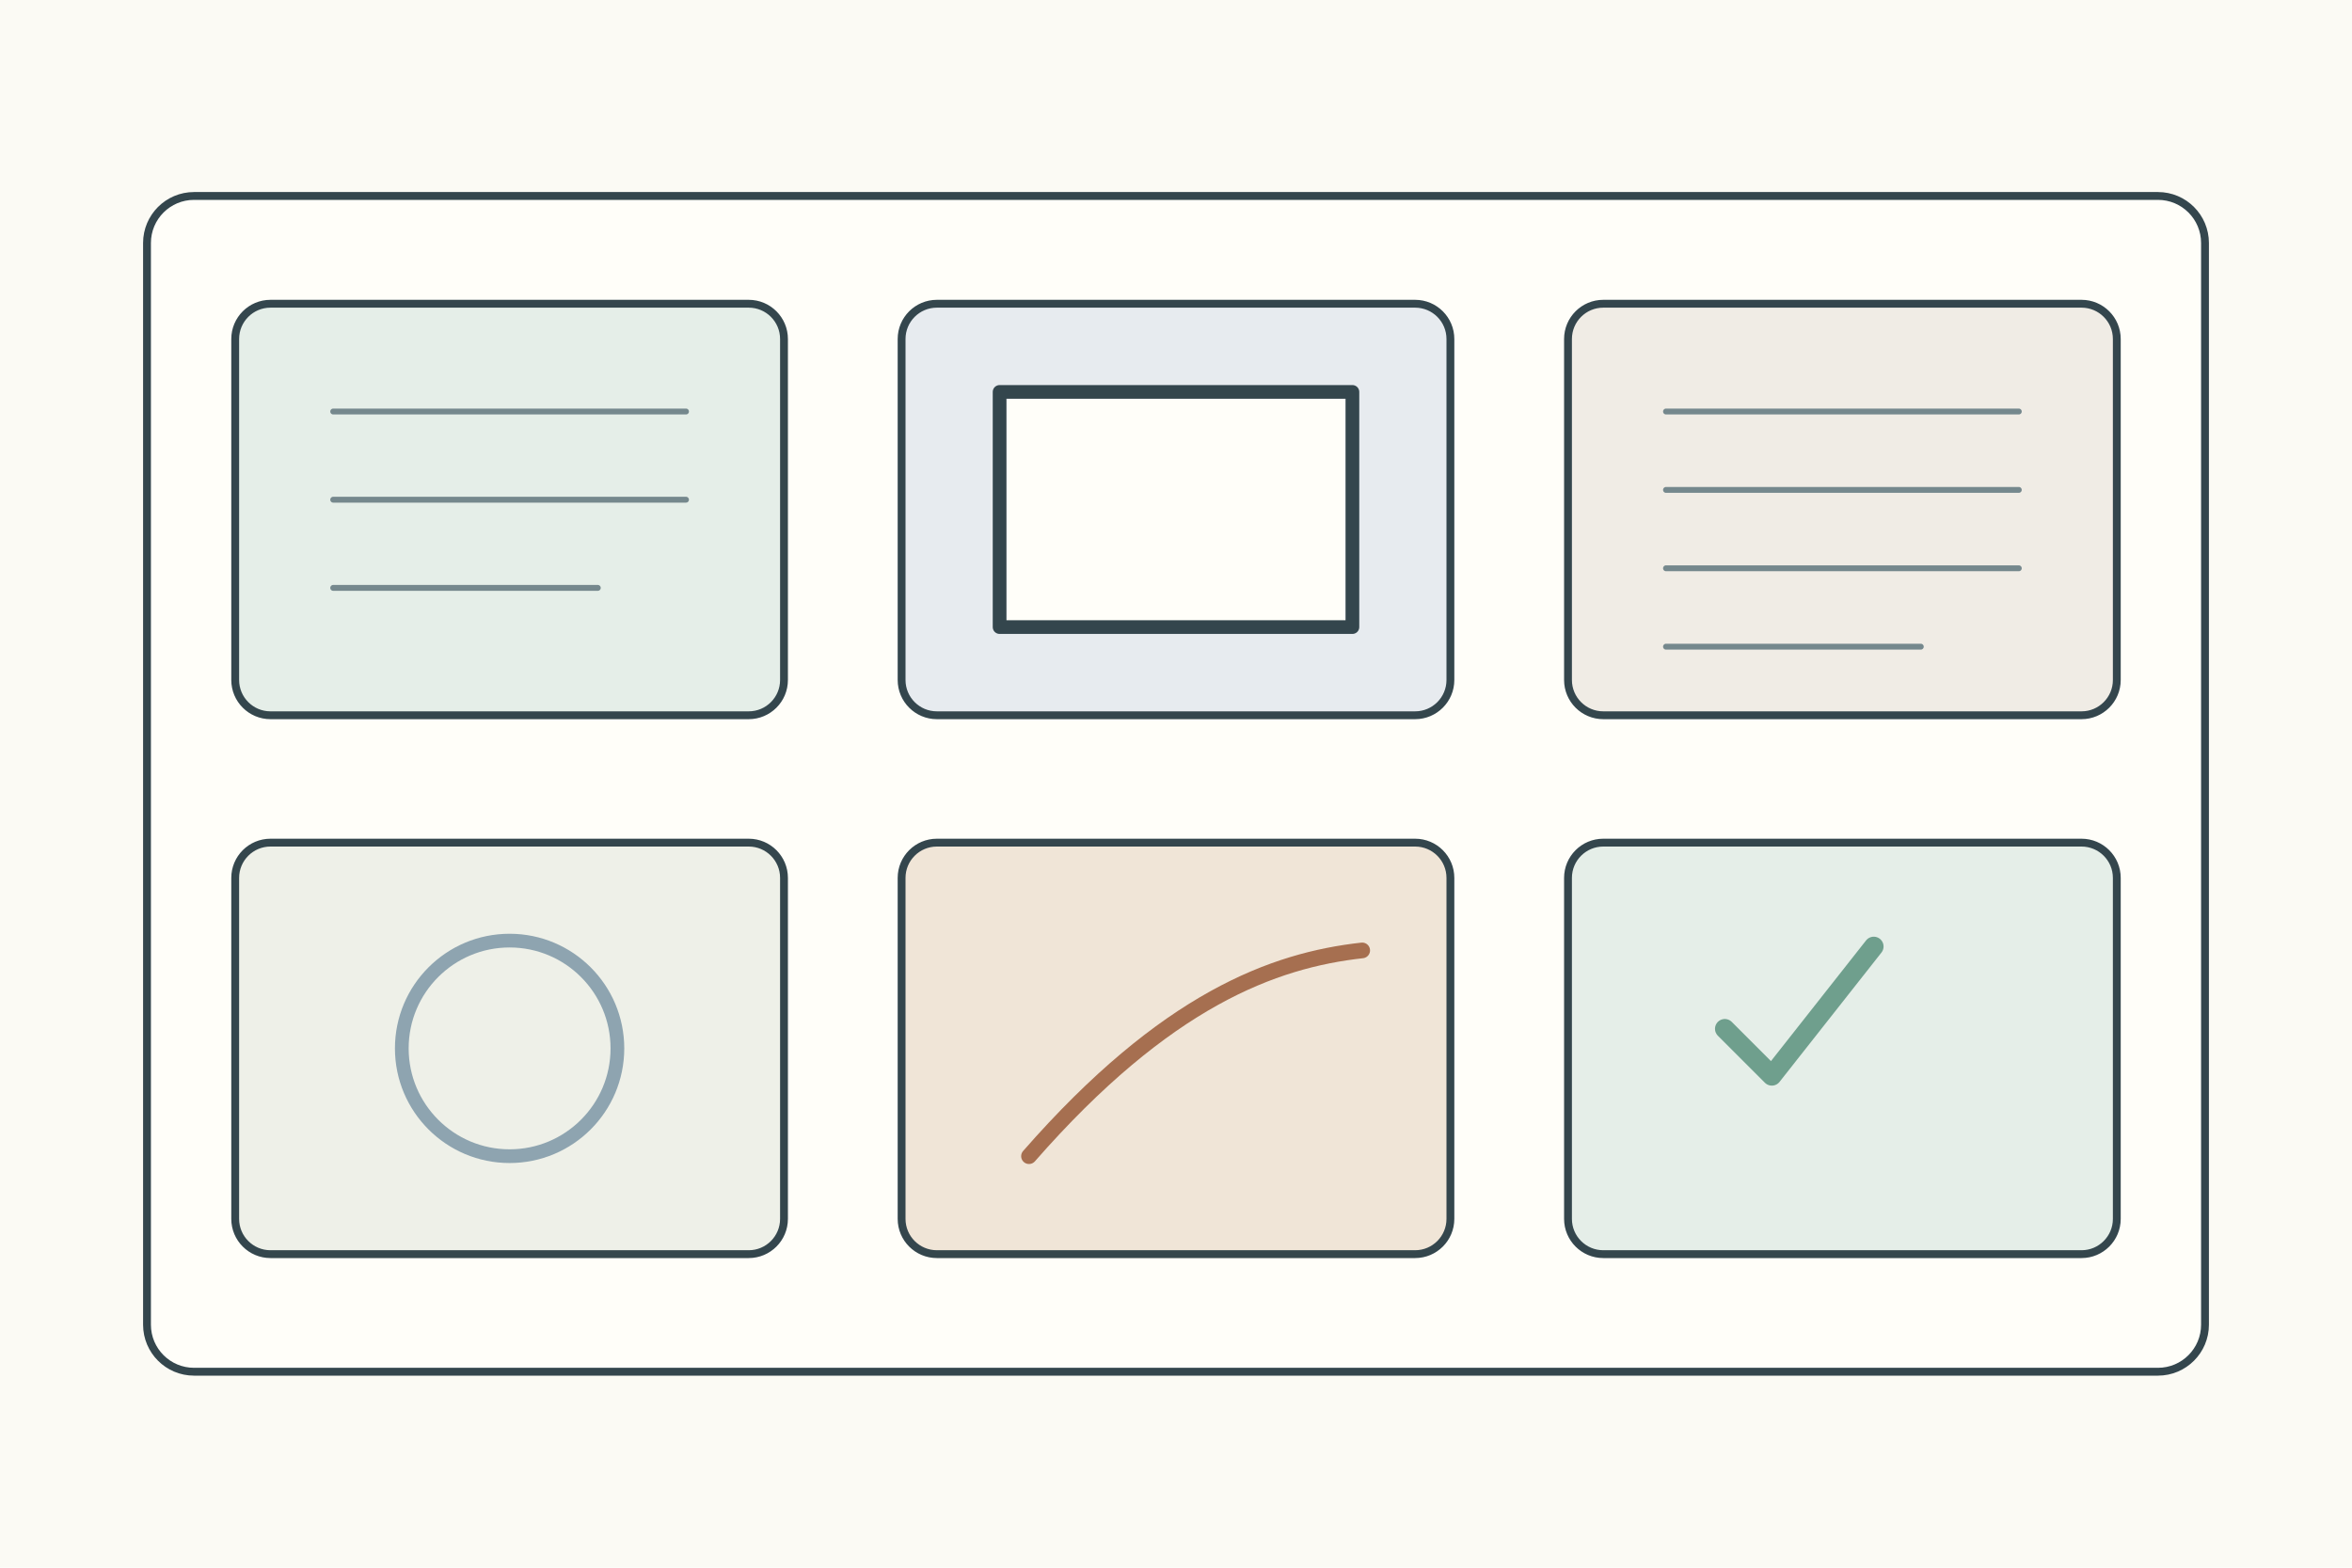
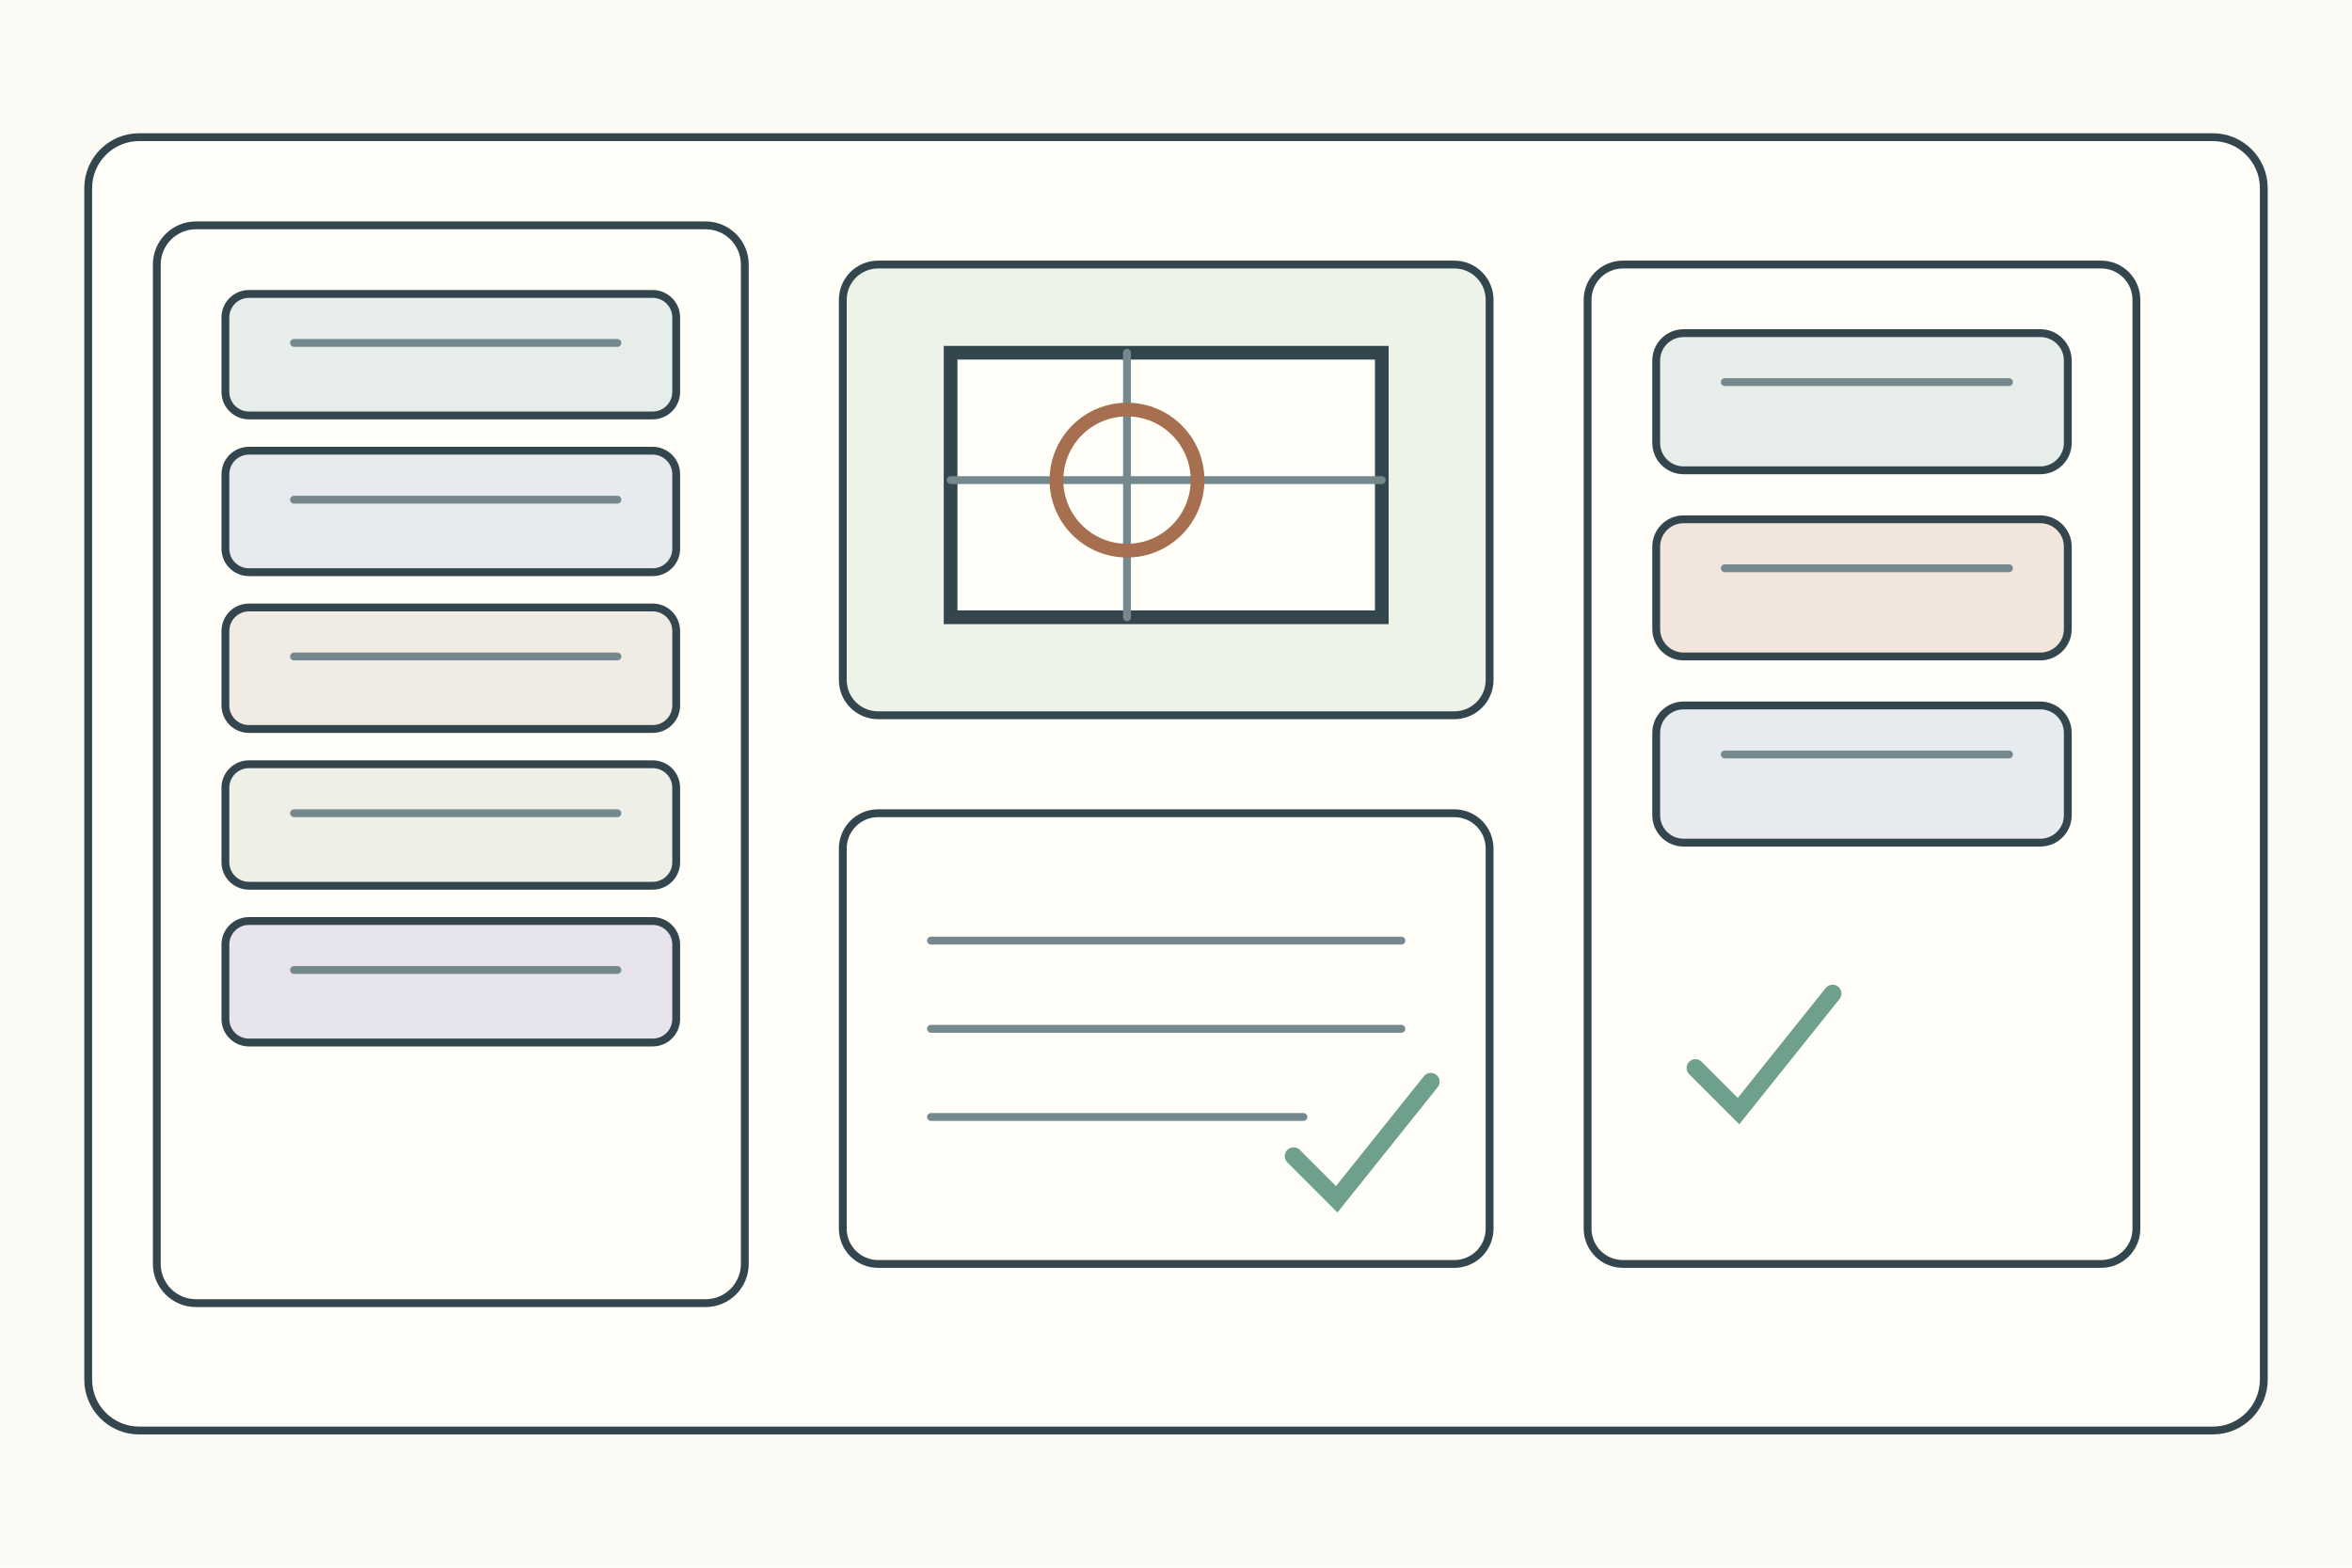
<svg xmlns="http://www.w3.org/2000/svg" width="1200" height="800">
  <rect width="1200" height="800" fill="#fbfaf4" />
-   <g stroke="#34464d" stroke-width="4" fill="none" stroke-linecap="round" stroke-linejoin="round">
-     <g transform="translate(75 100)">
-       <rect width="1050" height="600" rx="24" fill="#fffef9" />
-       <g transform="translate(45 55)">
-         <rect width="280" height="210" rx="18" fill="#e5eee8" />
-         <path d="M50 55h180M50 100h180M50 145h135" stroke="#75888d" stroke-width="3" />
+   <g stroke="#34464d" stroke-width="4" fill="none" stroke-linecap="round">
+     <rect x="45" y="70" width="1110" height="660" rx="26" fill="#fffef9" />
+     <g transform="translate(80 115)">
+       <g>
+         <rect width="300" height="550" rx="20" fill="#fffef9" />
+         <rect x="35" y="35" width="230" height="62" rx="12" fill="#e7eee9" />
+         <rect x="35" y="115" width="230" height="62" rx="12" fill="#e7ebef" />
+         <rect x="35" y="195" width="230" height="62" rx="12" fill="#f0ece5" />
+         <rect x="35" y="275" width="230" height="62" rx="12" fill="#eef0e8" />
+         <rect x="35" y="355" width="230" height="62" rx="12" fill="#e8e4ed" />
+         <path d="M70 60h165M70 140h165M70 220h165M70 300h165M70 380h165" stroke="#75888d" />
      </g>
-       <g transform="translate(385 55)">
-         <rect width="280" height="210" rx="18" fill="#e7ebef" />
-         <rect x="50" y="45" width="180" height="120" fill="#fffef9" stroke-width="7" />
+       <g transform="translate(350 20)">
+         <rect width="330" height="230" rx="18" fill="#eef3ea" />
+         <rect x="55" y="45" width="220" height="135" fill="#fffef9" stroke-width="7" />
+         <path d="M145 45v135M55 110h220" stroke="#75888d" />
+         <circle cx="145" cy="110" r="36" fill="none" stroke="#a66f50" stroke-width="7" />
      </g>
-       <g transform="translate(725 55)">
-         <rect width="280" height="210" rx="18" fill="#f0ece5" />
-         <path d="M50 55h180M50 95h180M50 135h180M50 175h130" stroke="#75888d" stroke-width="3" />
+       <g transform="translate(350 300)">
+         <rect width="330" height="230" rx="18" fill="#fffef9" />
+         <path d="M45 65h240M45 110h240M45 155h190" stroke="#75888d" />
+         <path d="M230 175l22 22 48-60" stroke="#6f9f8d" stroke-width="9" />
      </g>
-       <g transform="translate(45 330)">
-         <rect width="280" height="210" rx="18" fill="#eef0e8" />
-         <circle cx="140" cy="105" r="55" fill="none" stroke="#8ea4b0" stroke-width="7" />
-       </g>
-       <g transform="translate(385 330)">
-         <rect width="280" height="210" rx="18" fill="#f0e5d7" />
-         <path d="M65 160c70-80 125-100 170-105" stroke="#a66f50" stroke-width="8" />
-       </g>
-       <g transform="translate(725 330)">
-         <rect width="280" height="210" rx="18" fill="#e5eee8" />
-         <path d="M80 95l24 24 52-66" stroke="#6f9f8d" stroke-width="10" />
+       <g transform="translate(730 20)">
+         <rect width="280" height="510" rx="18" fill="#fffef9" />
+         <rect x="35" y="35" width="210" height="70" rx="14" fill="#e7eee9" />
+         <rect x="35" y="130" width="210" height="70" rx="14" fill="#f1e5dc" />
+         <rect x="35" y="225" width="210" height="70" rx="14" fill="#e7ebef" />
+         <path d="M70 60h145M70 155h145M70 250h145" stroke="#75888d" />
+         <path d="M55 410l22 22 48-60" stroke="#6f9f8d" stroke-width="9" />
      </g>
    </g>
  </g>
</svg>
